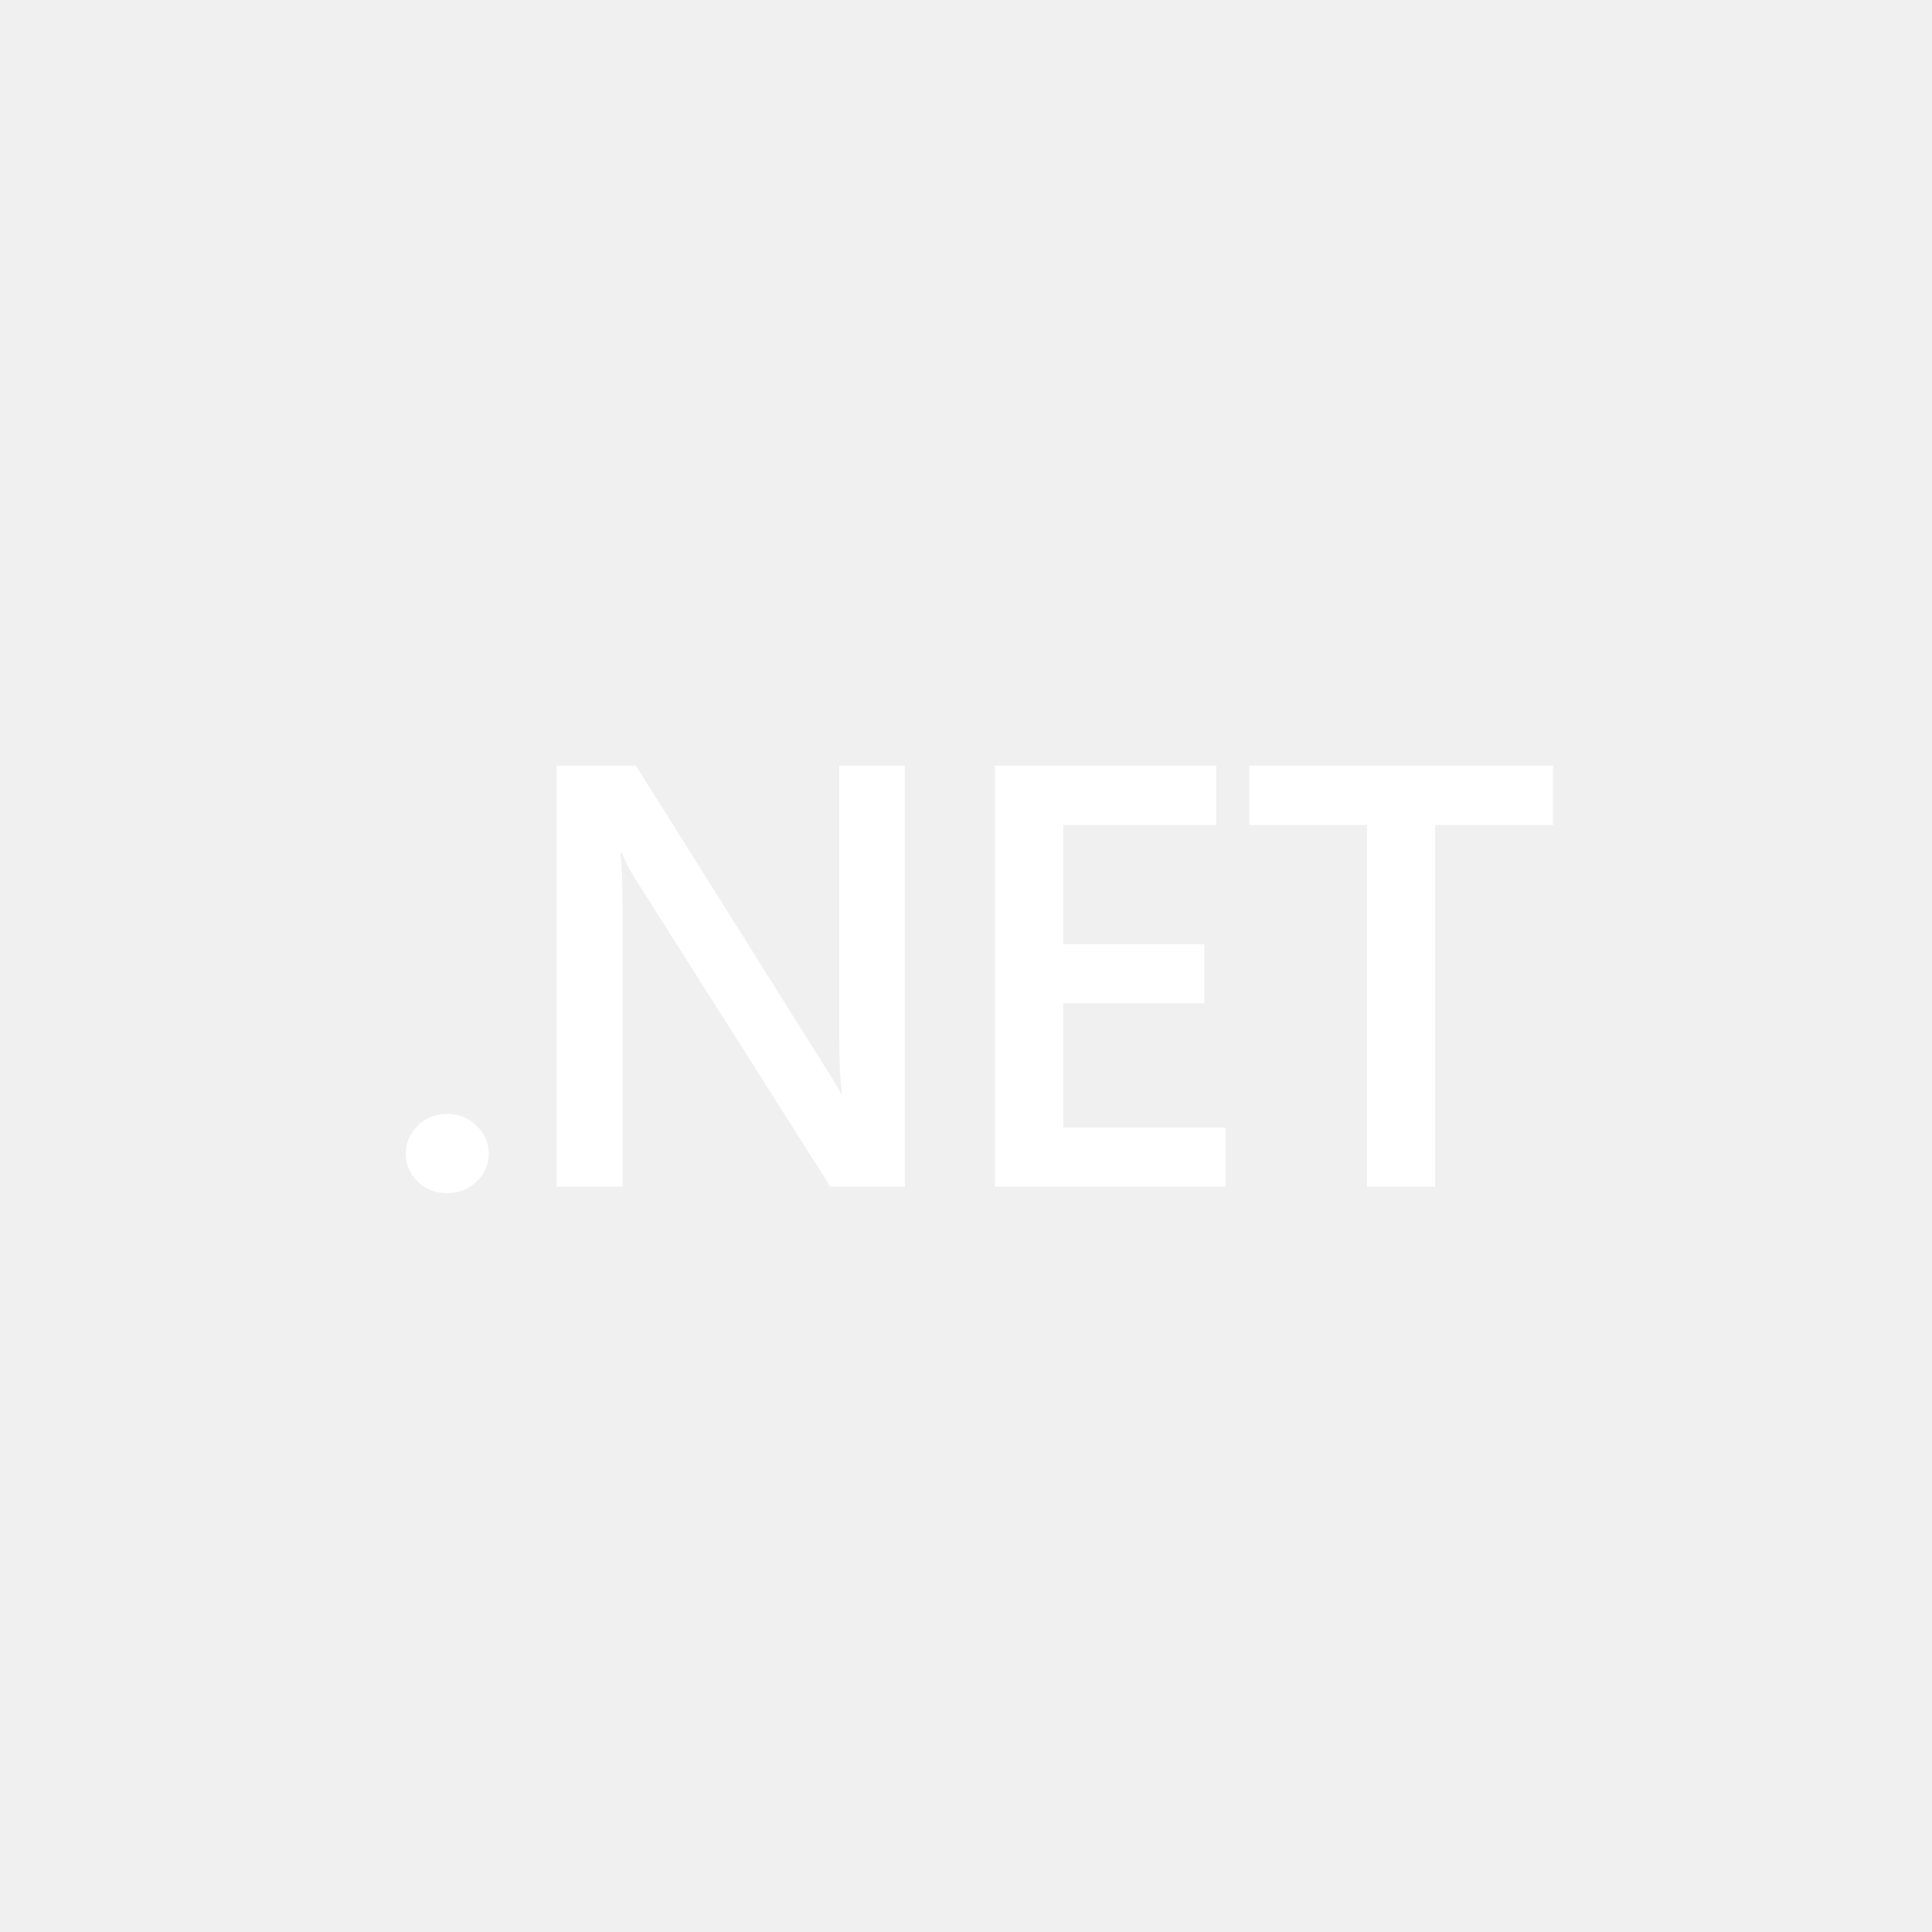
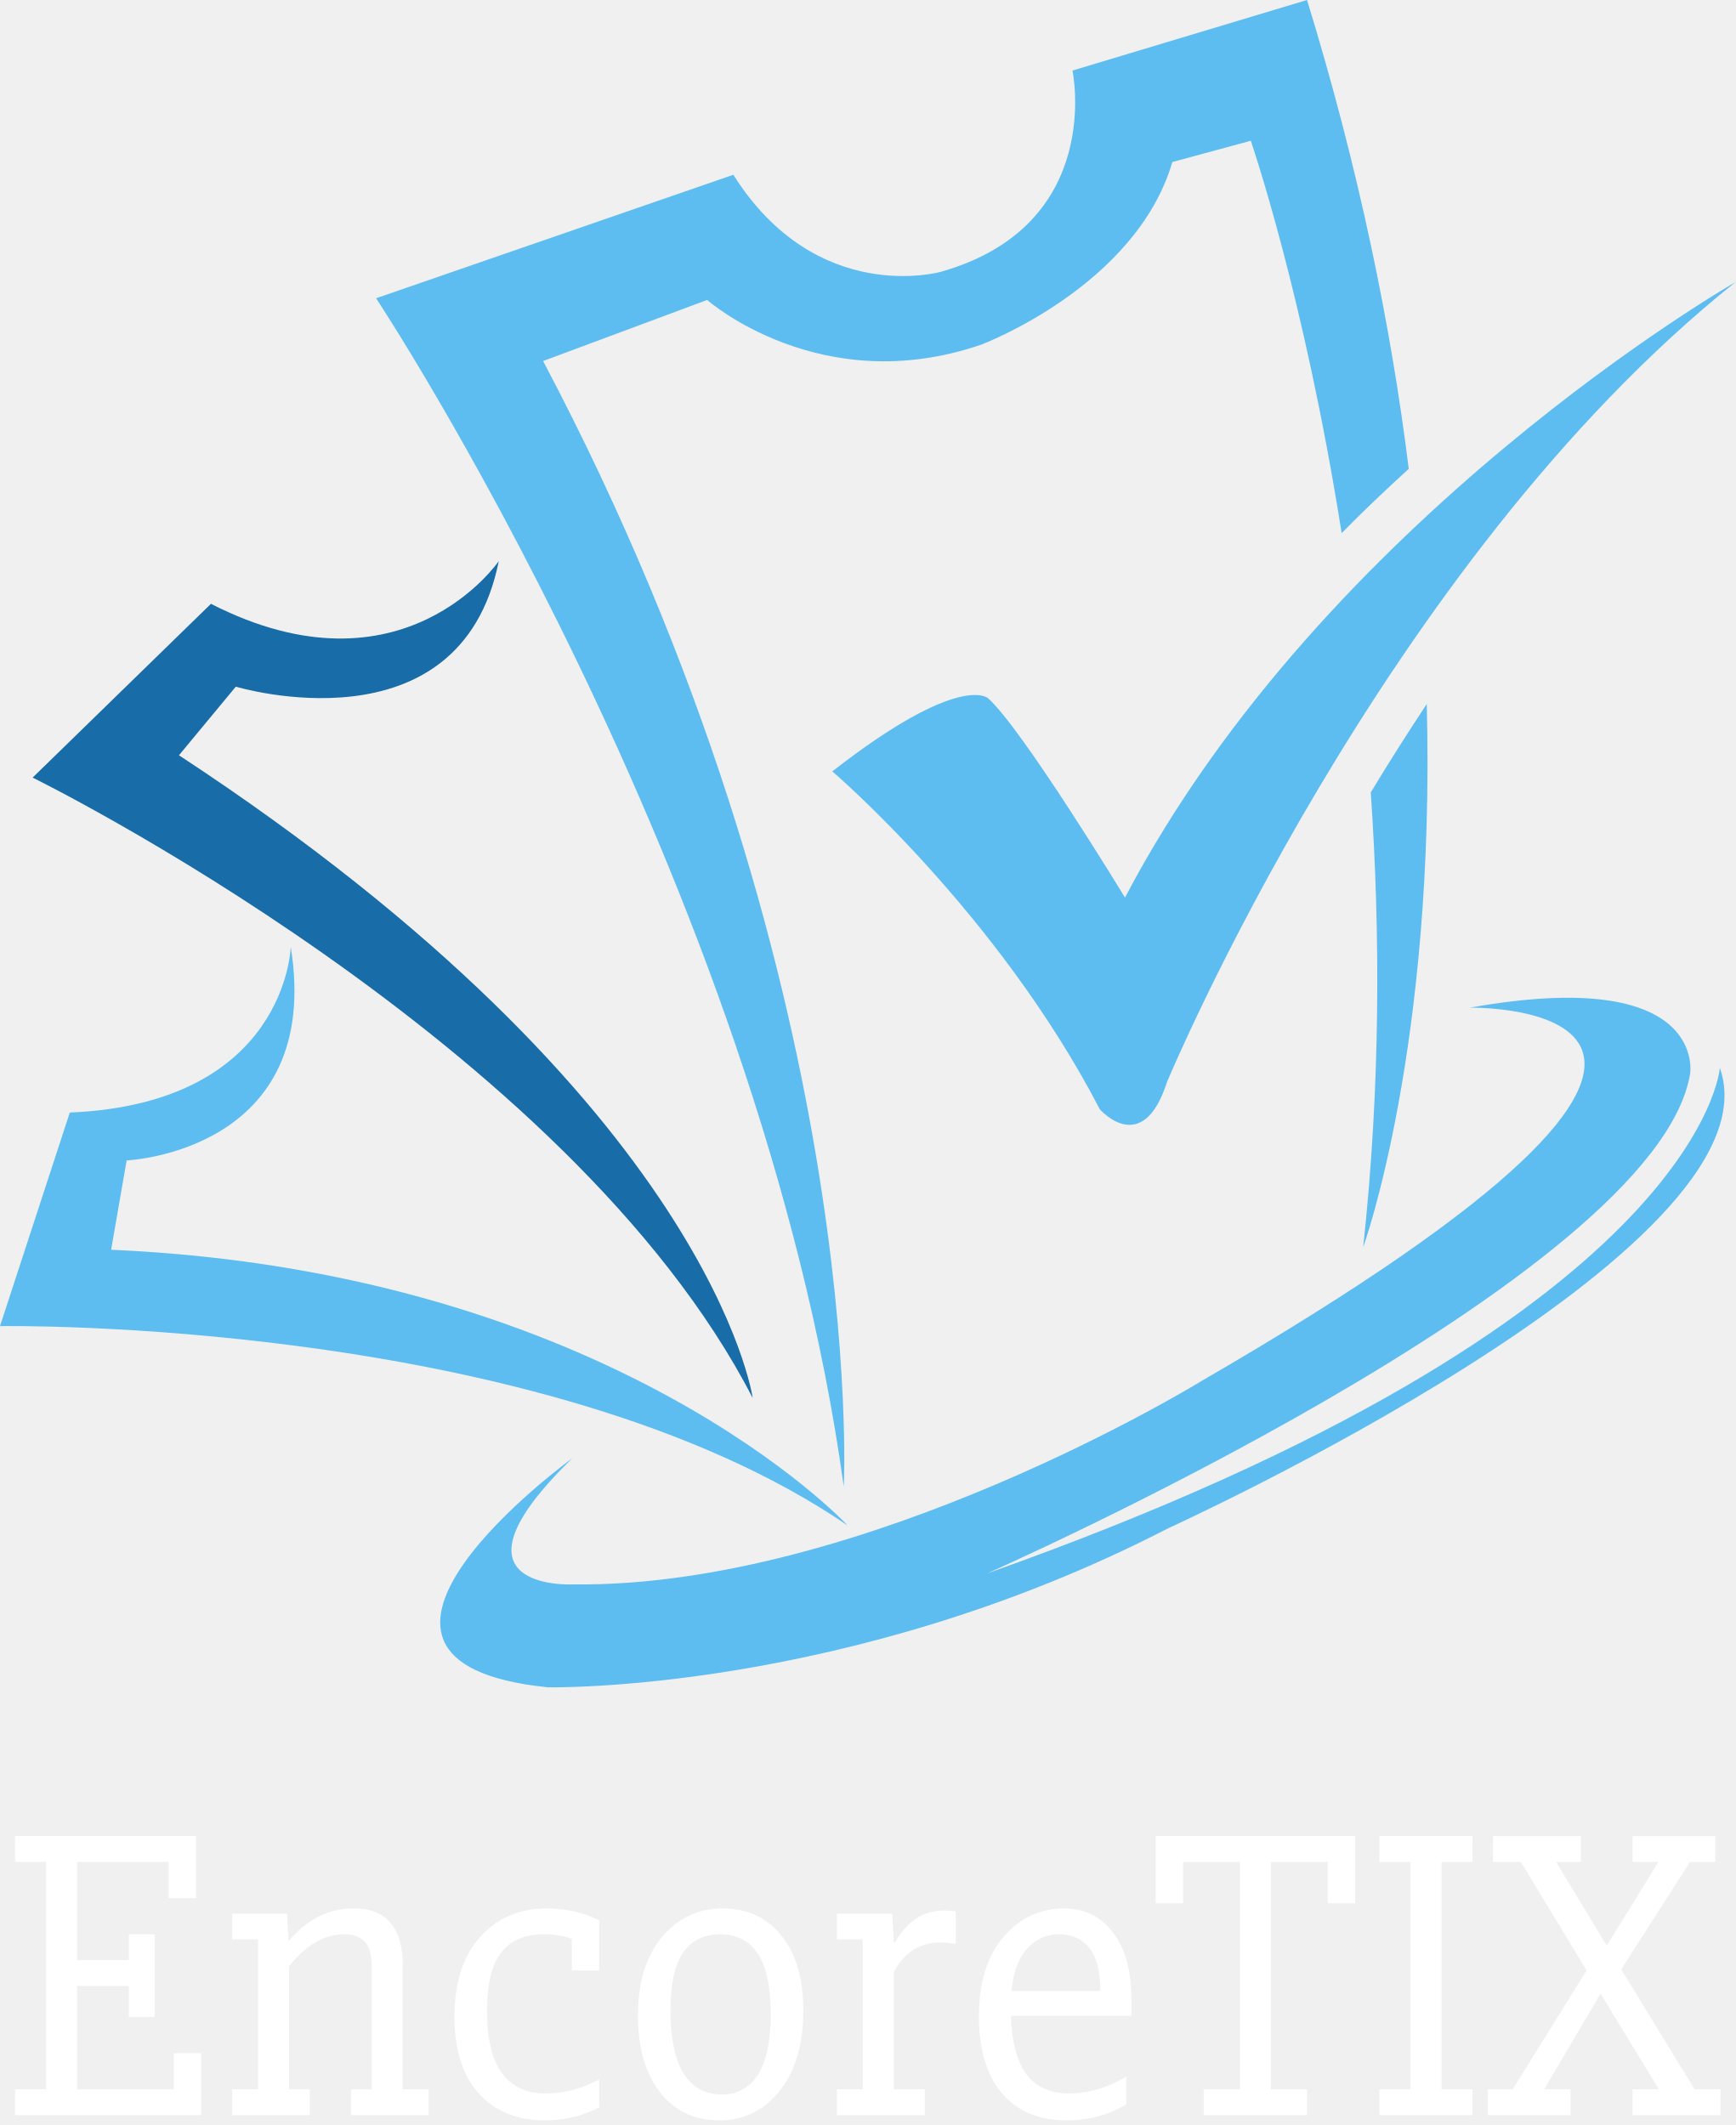
- <svg xmlns="http://www.w3.org/2000/svg" width="456" height="456" viewBox="0 0 456 456" version="1.1" xml:space="preserve" style="fill-rule:evenodd;clip-rule:evenodd;stroke-linejoin:round;stroke-miterlimit:2;">
-   <path d="m 105.5,281.609 c -2.703,0 -5.001,-0.9 -6.893,-2.702 -1.892,-1.848 -2.838,-4.042 -2.838,-6.582 0,-2.587 0.946,-4.804 2.838,-6.652 1.892,-1.848 4.19,-2.772 6.893,-2.772 2.748,0 5.068,0.924 6.96,2.772 1.937,1.848 2.906,4.064 2.906,6.652 0,2.54 -0.968,4.734 -2.906,6.582 -1.892,1.802 -4.212,2.702 -6.96,2.702 z" style="fill:#ffffff;fill-rule:nonzero;stroke-width:0.838" />
-   <path d="M 213.561,280.084 H 195.99 L 149.7,207.054 c -1.171,-1.848 -2.14,-3.765 -2.906,-5.751 h -0.406 c 0.361,2.125 0.541,6.675 0.541,13.65 v 65.132 h -15.543 v -99.36 h 18.719 l 44.737,71.298 c 1.892,2.957 3.109,4.989 3.649,6.098 h 0.27 c -0.45,-2.632 -0.676,-7.09 -0.676,-13.373 v -64.023 h 15.476 z" style="fill:#ffffff;fill-rule:nonzero;stroke-width:0.838" />
-   <path d="m 289.251,280.084 h -54.401 v -99.36 h 52.238 v 13.997 h -36.154 v 28.131 h 33.316 v 13.927 h -33.316 v 29.378 h 38.316 z" style="fill:#ffffff;fill-rule:nonzero;stroke-width:0.838" />
-   <path d="M 366.565,194.721 H 338.722 v 85.363 h -16.084 v -85.363 h -27.775 v -13.997 h 71.701 z" style="fill:#ffffff;fill-rule:nonzero;stroke-width:0.838" />
+ <svg xmlns="http://www.w3.org/2000/svg" width="245" height="300" viewBox="0 0 245 300" fill="none">
+   <path d="M198.852 66.184C195.724 69.035 192.527 72.061 189.376 75.265C184.079 41.693 176.551 19.87 176.551 19.87L165.477 22.876C160.335 40.441 138.536 48.642 138.536 48.642C115.816 56.472 99.817 42.347 99.817 42.347L76.661 50.967C122.818 138.4 119.099 209.869 119.099 209.869C107.26 123.993 53.087 42.107 53.087 42.107L103.513 24.674C115.267 43.316 132.775 38.38 132.775 38.38C156.039 31.802 151.38 9.96 151.38 9.96L184.492 0C191.889 24.1 196.378 46.295 198.848 66.184H198.852Z" fill="#5DBDF0" />
+   <path d="M192.415 176.075C194.866 153.424 194.843 131.625 193.486 111.867C195.937 107.811 198.585 103.623 201.389 99.389C202.657 147.83 192.415 176.075 192.415 176.075Z" fill="#5DBDF0" />
+   <path d="M70.404 79.213C70.404 79.213 56.86 99.087 29.776 85.245L4.605 109.779C4.605 109.779 80.252 146.923 106.243 197.36C106.243 197.36 100.497 155.965 25.26 106.626L33.286 96.94C33.286 96.94 64.93 106.49 70.404 79.213Z" fill="#186CA8" />
+   <path d="M41.039 133.674C41.039 133.674 40.489 155.787 9.852 157.065L0 187.217C0 187.217 76.602 185.938 119.648 215.362C119.648 215.362 86.454 179.542 15.686 176.435L17.875 163.825C17.875 163.825 45.69 162.636 41.039 133.674Z" fill="#5DBDF0" />
+   <path d="M207.47 142.263C207.47 142.263 262.459 141.166 169.714 194.895C169.714 194.895 122.11 224.226 80.797 223.68C80.797 223.68 61.434 224.648 80.797 205.863C80.797 205.863 41.22 234.554 77.333 238.207C77.333 238.207 119.647 239.122 164.897 215.753C164.897 215.753 251.787 176.257 242.759 150.762C242.759 150.762 240.389 186.307 139.343 222.126C139.343 222.126 233.82 180.461 238.564 151.584C238.564 151.584 241.116 136.235 207.466 142.263H207.47Z" fill="#5DBDF0" />
+   <path d="M117.482 108.903C117.482 108.903 140.828 128.824 155.238 156.6C155.238 156.6 161.258 163.547 164.723 152.761C164.723 152.761 195.183 79.569 244.975 39.821C244.975 39.821 186.974 72.991 158.796 126.716C158.796 126.716 144.296 102.867 139.463 98.571C139.463 98.571 135.543 94.825 117.486 108.895L117.482 108.903Z" fill="#5DBDF0" />
+   <path d="M214.682 262.86H210.743V259.212H223.146V262.86H219.644L226.794 274.68L234.09 262.86H230.442V259.212H242.115V262.86H238.54L228.836 278.036L239.197 294.962H242.845V298.61H230.442V294.962H234.162L225.918 281.465L217.965 294.962H221.686V298.61H210.013V294.962H213.515L223.948 278.182L214.682 262.86Z" fill="white" />
+   <path d="M194.715 294.962H199.093V262.86H194.715V259.212H207.848V262.86H203.47V294.962H207.848V298.61H194.715V294.962Z" fill="white" />
+   <path d="M169.907 294.962H175.014V262.86H166.988V268.697H163.122V259.212H191.284V268.697H187.417V262.86H179.391V294.962H184.499V298.61H169.907V294.962Z" fill="white" />
+   <path d="M158.969 293.138V297.078C156.537 298.586 153.692 299.34 150.433 299.34C146.59 299.34 143.575 298.051 141.386 295.473C139.246 292.895 138.176 289.296 138.176 284.675C138.176 279.908 139.319 276.187 141.605 273.512C143.891 270.788 146.761 269.426 150.214 269.426C153.035 269.426 155.321 270.545 157.072 272.783C158.823 275.02 159.699 278.206 159.699 282.34V284.602H142.699C142.797 288.007 143.453 290.658 144.669 292.555C145.934 294.451 147.928 295.449 150.652 295.546C153.668 295.546 156.44 294.743 158.969 293.138ZM155.321 281.1C155.321 278.327 154.811 276.309 153.789 275.044C152.768 273.731 151.333 273.074 149.485 273.074C147.685 273.074 146.177 273.755 144.961 275.117C143.745 276.431 143.015 278.425 142.772 281.1H155.321Z" fill="white" />
+   <path d="M118.131 294.962H121.779V273.804H118.131V270.156H125.938L126.157 274.242H126.303C127.227 272.685 128.248 271.542 129.367 270.813C130.486 270.083 131.823 269.718 133.38 269.718C133.963 269.718 134.474 269.767 134.912 269.864V274.461C134.182 274.315 133.428 274.242 132.65 274.242C131.24 274.242 129.999 274.582 128.929 275.263C127.908 275.895 126.984 276.941 126.157 278.4V294.962H130.534V298.61H118.131V294.962Z" fill="white" />
+   <path d="M90.044 284.529C90.044 279.908 91.163 276.236 93.4 273.512C95.686 270.788 98.556 269.426 102.009 269.426C105.463 269.426 108.211 270.691 110.254 273.22C112.345 275.75 113.391 279.3 113.391 283.872C113.391 288.542 112.297 292.287 110.108 295.108C107.919 297.929 105.049 299.34 101.499 299.34C97.997 299.34 95.2 298.002 93.108 295.327C91.066 292.603 90.044 289.004 90.044 284.529ZM94.641 283.872C94.641 287.715 95.249 290.658 96.465 292.7C97.729 294.695 99.529 295.692 101.863 295.692C104.052 295.692 105.755 294.768 106.971 292.919C108.187 291.022 108.795 288.153 108.795 284.31C108.795 276.82 106.411 273.074 101.645 273.074C99.359 273.074 97.608 273.95 96.391 275.701C95.224 277.403 94.641 280.127 94.641 283.872Z" fill="white" />
+   <path d="M84.579 297.516C82.244 298.732 79.69 299.34 76.918 299.34C72.978 299.34 69.865 298.075 67.579 295.546C65.293 293.017 64.15 289.393 64.15 284.675C64.15 279.908 65.342 276.187 67.725 273.512C70.157 270.788 73.294 269.426 77.137 269.426C79.812 269.426 82.293 269.986 84.579 271.105V278.182H80.712V273.731C79.642 273.293 78.328 273.074 76.772 273.074C74.048 273.074 72.03 273.95 70.716 275.701C69.403 277.403 68.746 280.127 68.746 283.872C68.746 287.861 69.452 290.804 70.862 292.7C72.273 294.597 74.316 295.546 76.991 295.546C79.617 295.546 82.147 294.889 84.579 293.576V297.516Z" fill="white" />
+   <path d="M32.775 294.962H36.423V273.804H32.775V270.156H40.509L40.728 273.95H40.801C43.427 270.934 46.443 269.426 49.848 269.426C52.28 269.426 54.055 270.132 55.174 271.542C56.292 272.904 56.852 274.85 56.852 277.379V294.962H60.5V298.61H49.556V294.962H52.474V277.963C52.474 276.017 52.134 274.728 51.453 274.096C50.772 273.415 49.823 273.074 48.607 273.074C45.786 273.074 43.184 274.582 40.801 277.598V294.962H43.719V298.61H32.775V294.962Z" fill="white" />
+   <path d="M24.529 294.962V289.855H28.396V298.61H2.13V294.962H6.508V262.86H2.13V259.212H27.666V267.967H23.799V262.86H10.885V276.722H18.181V273.074H21.829V284.748H18.181V280.37H10.885V294.962H24.529Z" fill="white" />
</svg>
